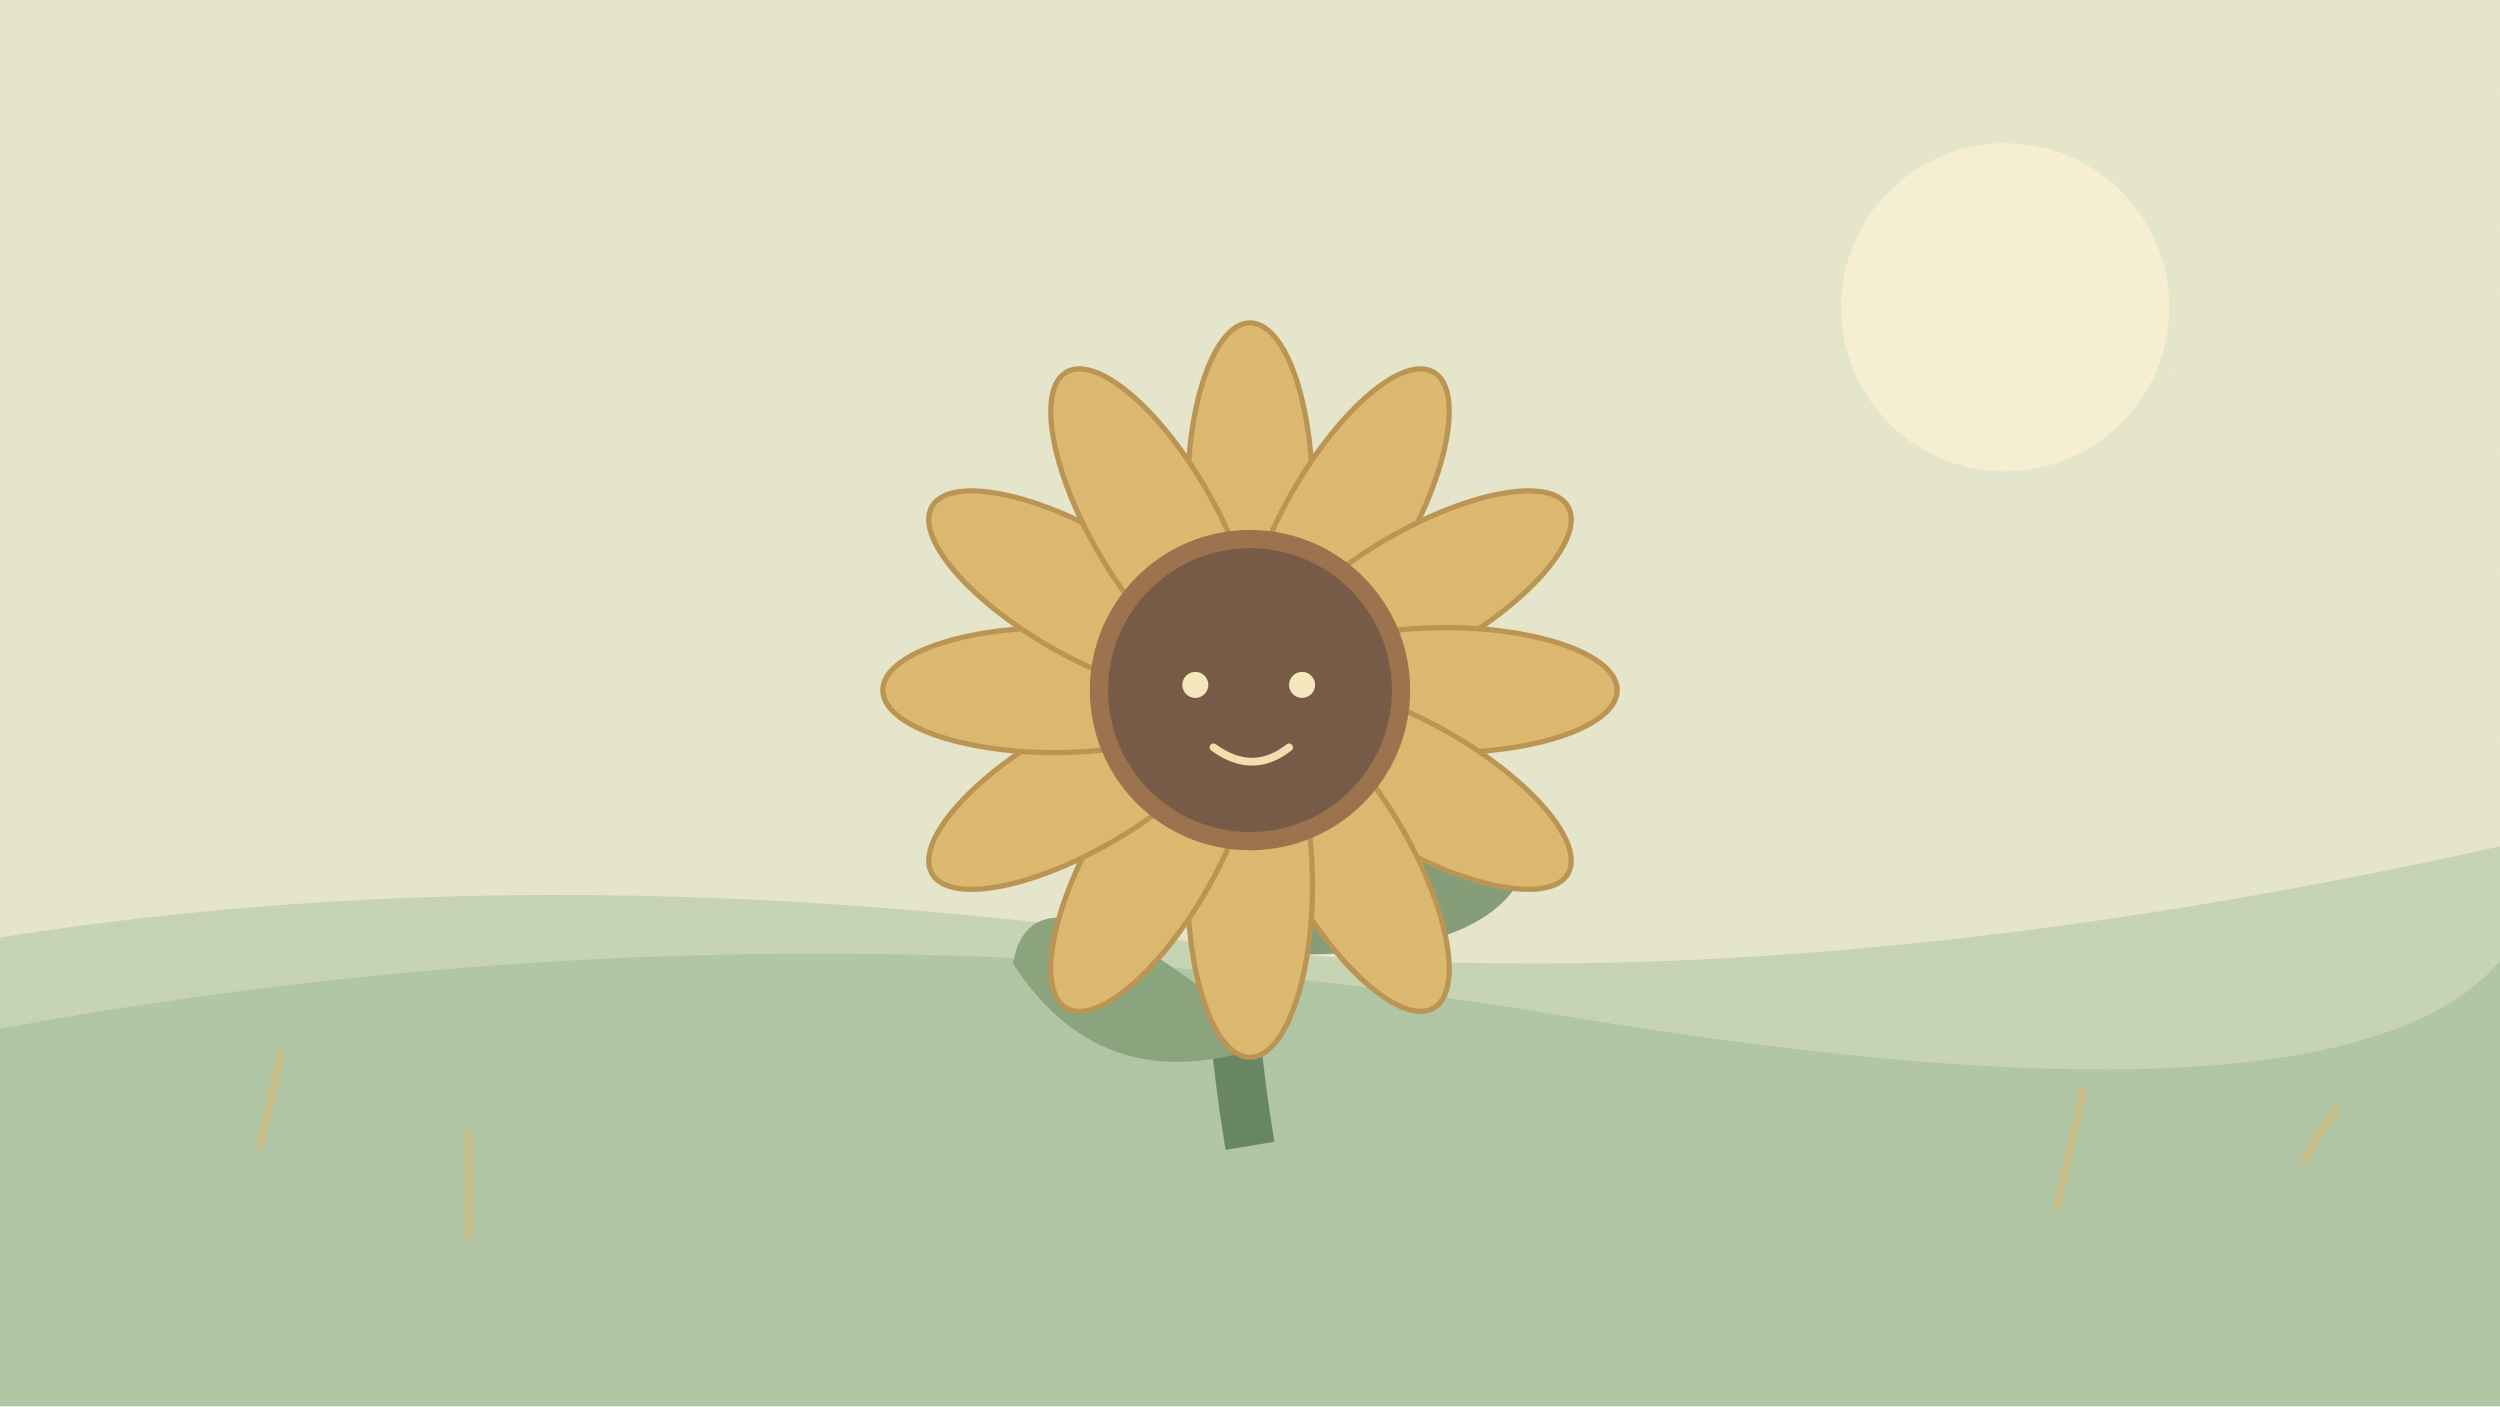
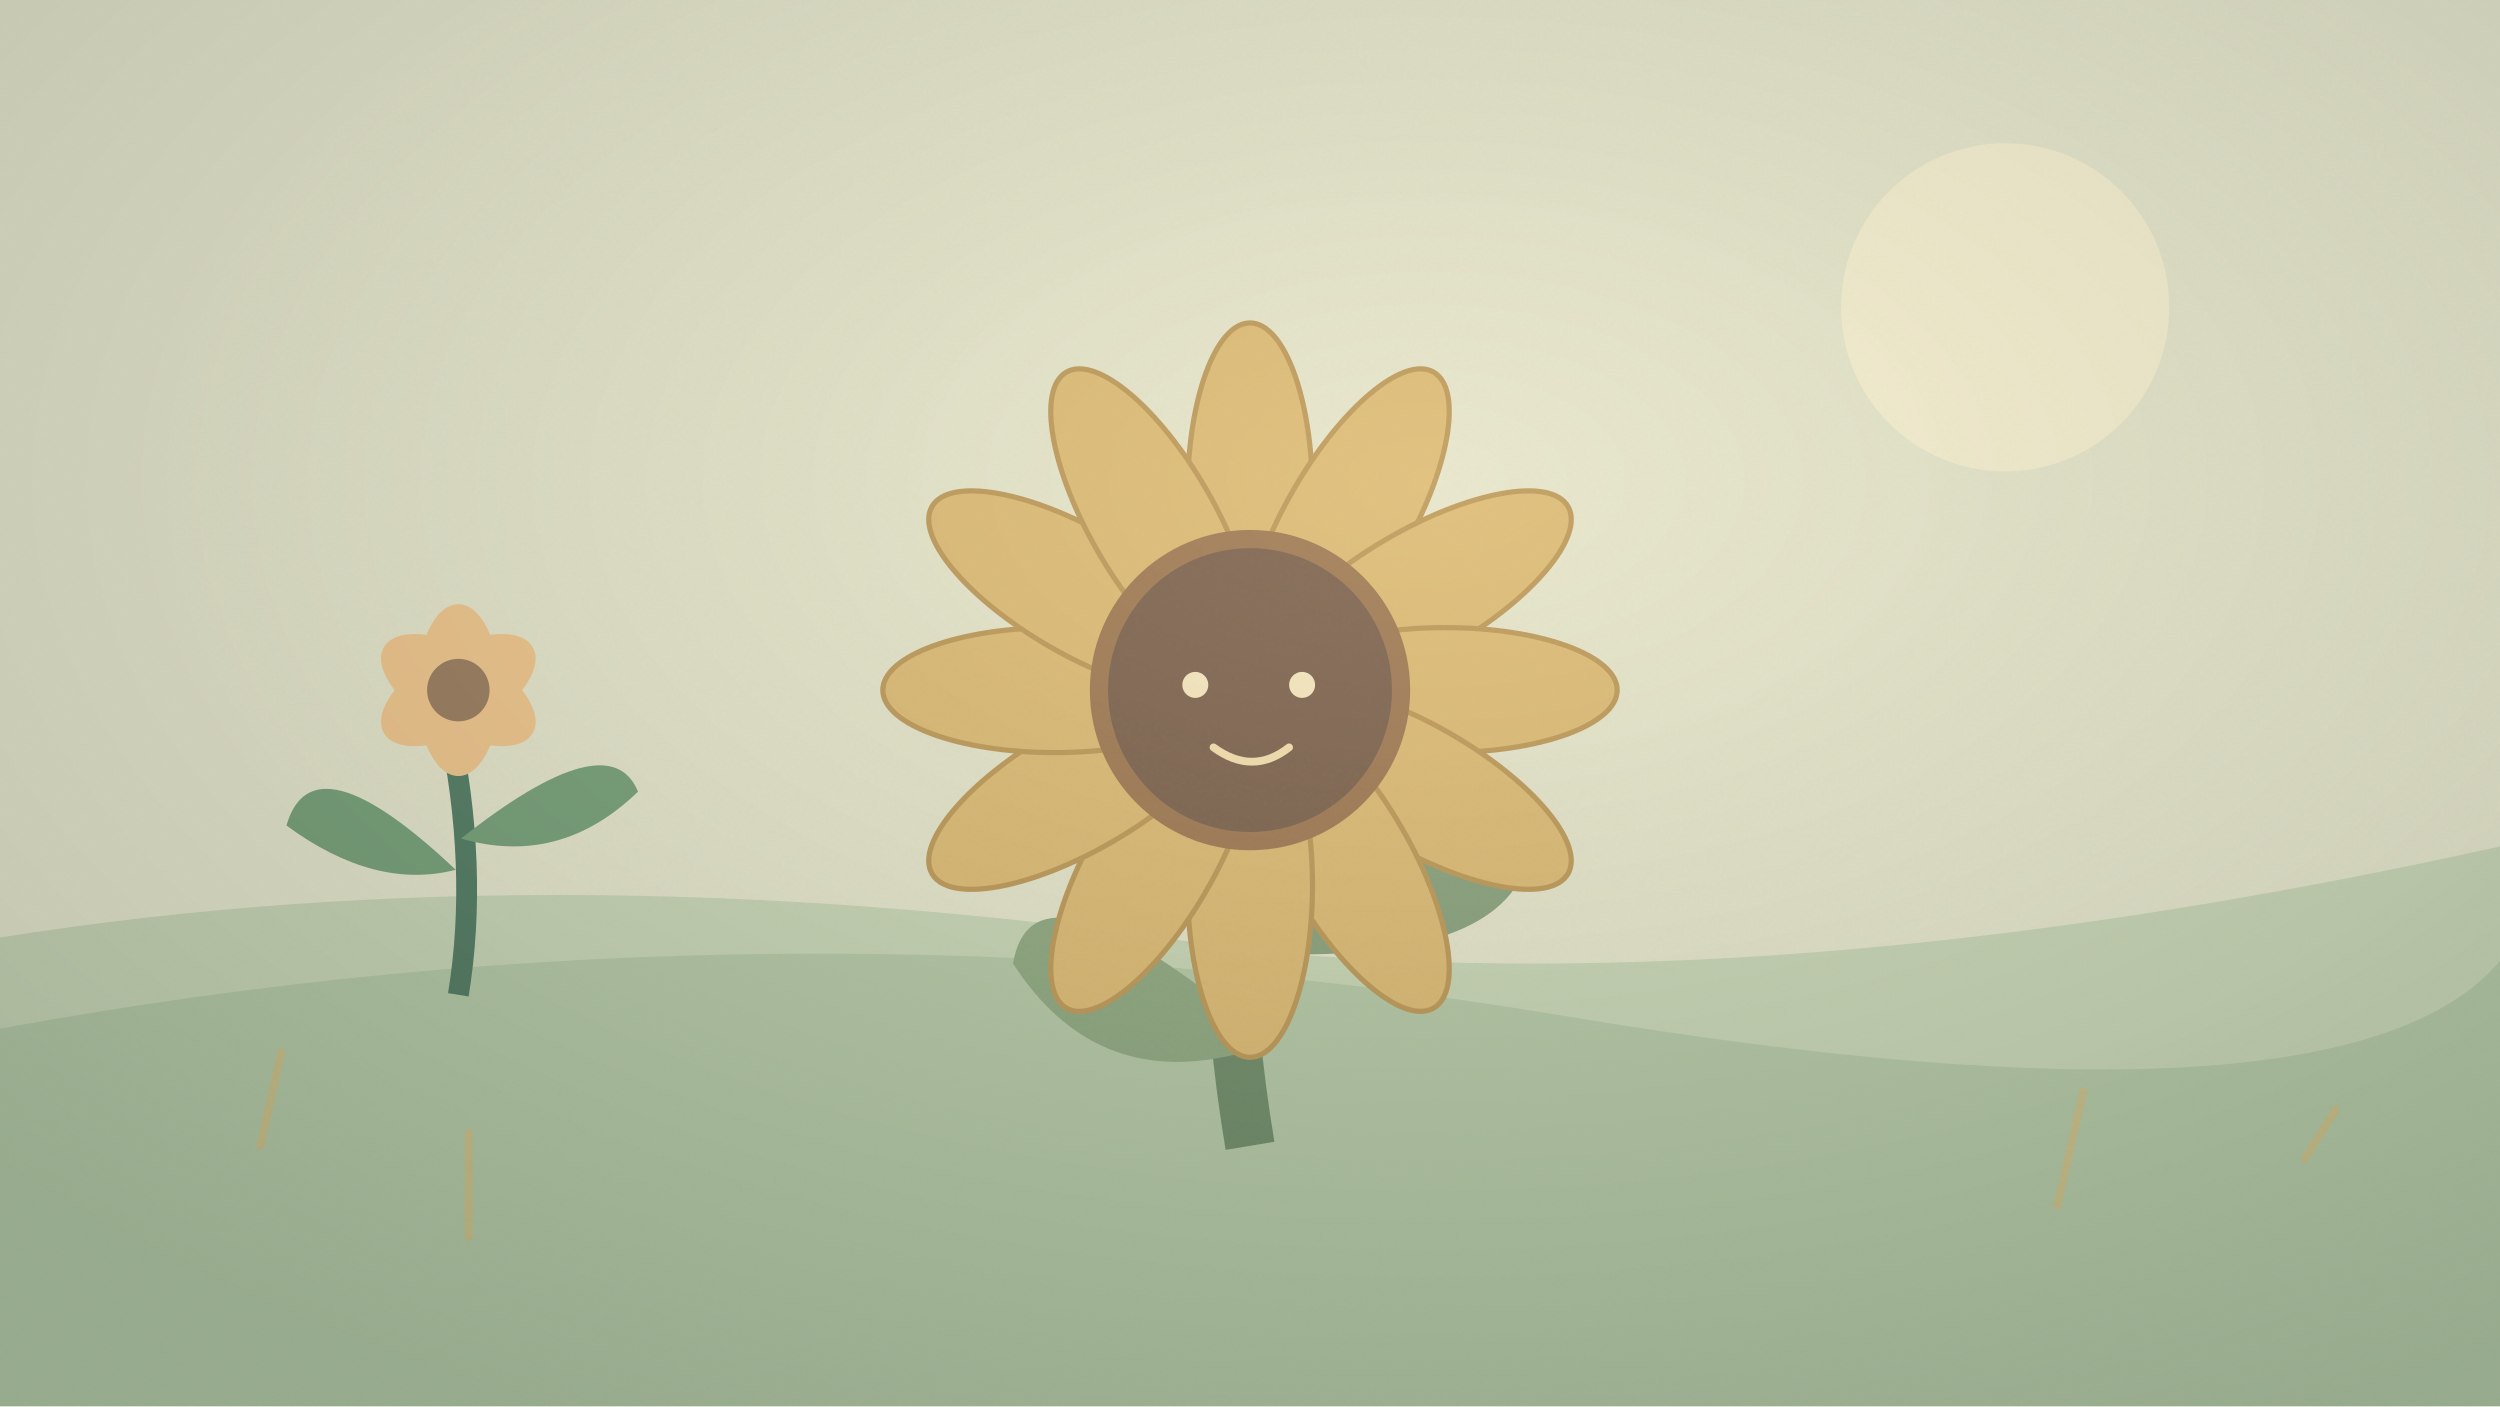
<svg xmlns="http://www.w3.org/2000/svg" viewBox="0 0 960 540" role="img" aria-label="Before the Meadow Wakes">
  <defs>
    <filter id="grain">
      <feTurbulence type="fractalNoise" baseFrequency=".65" numOctaves="2" seed="1" stitchTiles="stitch" />
      <feColorMatrix type="saturate" values="0" />
      <feComponentTransfer>
        <feFuncA type="linear" slope=".045" />
      </feComponentTransfer>
    </filter>
+     <radialGradient id="v19glow" cx="57%" cy="34%" r="75%">
+       <stop stop-color="#fff9dc" stop-opacity=".16" />
+       <stop offset="1" stop-color="#1a251d" stop-opacity=".17" />
+     </radialGradient>
  </defs>
  <rect width="960" height="540" fill="#e6e6cc" />
  <path d="M0 360 Q220 325 480 365 Q690 385 960 325 V540 H0Z" fill="#acc4a1" opacity=".55" />
  <path d="M0 395 Q300 340 600 390 T960 369V540H0Z" fill="#84a781" opacity=".32" />
  <circle cx="770" cy="118" r="63" fill="#fff5d2" opacity=".65" />
  <path d="M100 440l8 -36" stroke="#dcb86f" stroke-width="3" opacity=".55" stroke-linecap="round" />
  <path d="M180 475l0 -40" stroke="#dcb86f" stroke-width="3" opacity=".55" stroke-linecap="round" />
  <path d="M790 463l10 -44" stroke="#dcb86f" stroke-width="3" opacity=".55" stroke-linecap="round" />
  <path d="M885 445l12 -19" stroke="#dcb86f" stroke-width="3" opacity=".55" stroke-linecap="round" />
  <path d="M480 440Q465 350 480 287" stroke="#688663" stroke-width="19" fill="none" />
  <path d="M470 386Q396 328 389 370Q420 418 474 405" fill="#8aa47d" />
  <path d="M486 344Q548 299 581 342Q560 370 480 366" fill="#849d78" />
  <ellipse cx="480" cy="190" rx="24" ry="66" fill="#dcb86f" transform="rotate(0 480 265)" stroke="#bb9451" stroke-width="2" />
  <ellipse cx="480" cy="190" rx="24" ry="66" fill="#dcb86f" transform="rotate(30 480 265)" stroke="#bb9451" stroke-width="2" />
  <ellipse cx="480" cy="190" rx="24" ry="66" fill="#dcb86f" transform="rotate(60 480 265)" stroke="#bb9451" stroke-width="2" />
  <ellipse cx="480" cy="190" rx="24" ry="66" fill="#dcb86f" transform="rotate(90 480 265)" stroke="#bb9451" stroke-width="2" />
  <ellipse cx="480" cy="190" rx="24" ry="66" fill="#dcb86f" transform="rotate(120 480 265)" stroke="#bb9451" stroke-width="2" />
  <ellipse cx="480" cy="190" rx="24" ry="66" fill="#dcb86f" transform="rotate(150 480 265)" stroke="#bb9451" stroke-width="2" />
  <ellipse cx="480" cy="190" rx="24" ry="66" fill="#dcb86f" transform="rotate(180 480 265)" stroke="#bb9451" stroke-width="2" />
  <ellipse cx="480" cy="190" rx="24" ry="66" fill="#dcb86f" transform="rotate(210 480 265)" stroke="#bb9451" stroke-width="2" />
  <ellipse cx="480" cy="190" rx="24" ry="66" fill="#dcb86f" transform="rotate(240 480 265)" stroke="#bb9451" stroke-width="2" />
  <ellipse cx="480" cy="190" rx="24" ry="66" fill="#dcb86f" transform="rotate(270 480 265)" stroke="#bb9451" stroke-width="2" />
  <ellipse cx="480" cy="190" rx="24" ry="66" fill="#dcb86f" transform="rotate(300 480 265)" stroke="#bb9451" stroke-width="2" />
  <ellipse cx="480" cy="190" rx="24" ry="66" fill="#dcb86f" transform="rotate(330 480 265)" stroke="#bb9451" stroke-width="2" />
  <circle cx="480" cy="265" r="58" fill="#765a46" stroke="#9b724c" stroke-width="7" />
  <circle cx="459" cy="263" r="5" fill="#f6e7bd" />
  <circle cx="500" cy="263" r="5" fill="#f6e7bd" />
  <path d="M466 287q15 11 29 0" fill="none" stroke="#f5deac" stroke-width="3" stroke-linecap="round" />
  <rect width="960" height="540" filter="url(#grain)" opacity=".6" />
+   <g transform="translate(176 320)">
+     <path d="M0 62Q8 13 -4 -43" fill="none" stroke="#4c765e" stroke-width="8" />
+     <path d="M-1 14q-55 -52 -65 -17q34 25 65 17M1 2q57 -45 68 -18q-30 29 -68 18" fill="#719c74" />
+     <g fill="#f0c38a">
+       <ellipse cx="0" cy="-55" rx="16" ry="33" />
+       <ellipse cx="0" cy="-55" rx="16" ry="33" transform="rotate(60 0 -55)" />
+       <ellipse cx="0" cy="-55" rx="16" ry="33" transform="rotate(120 0 -55)" />
+     </g>
+     <circle cx="0" cy="-55" r="12" fill="#967658" />
+   </g>
+   <rect width="960" height="540" fill="url(#v19glow)" pointer-events="none" />
</svg>
